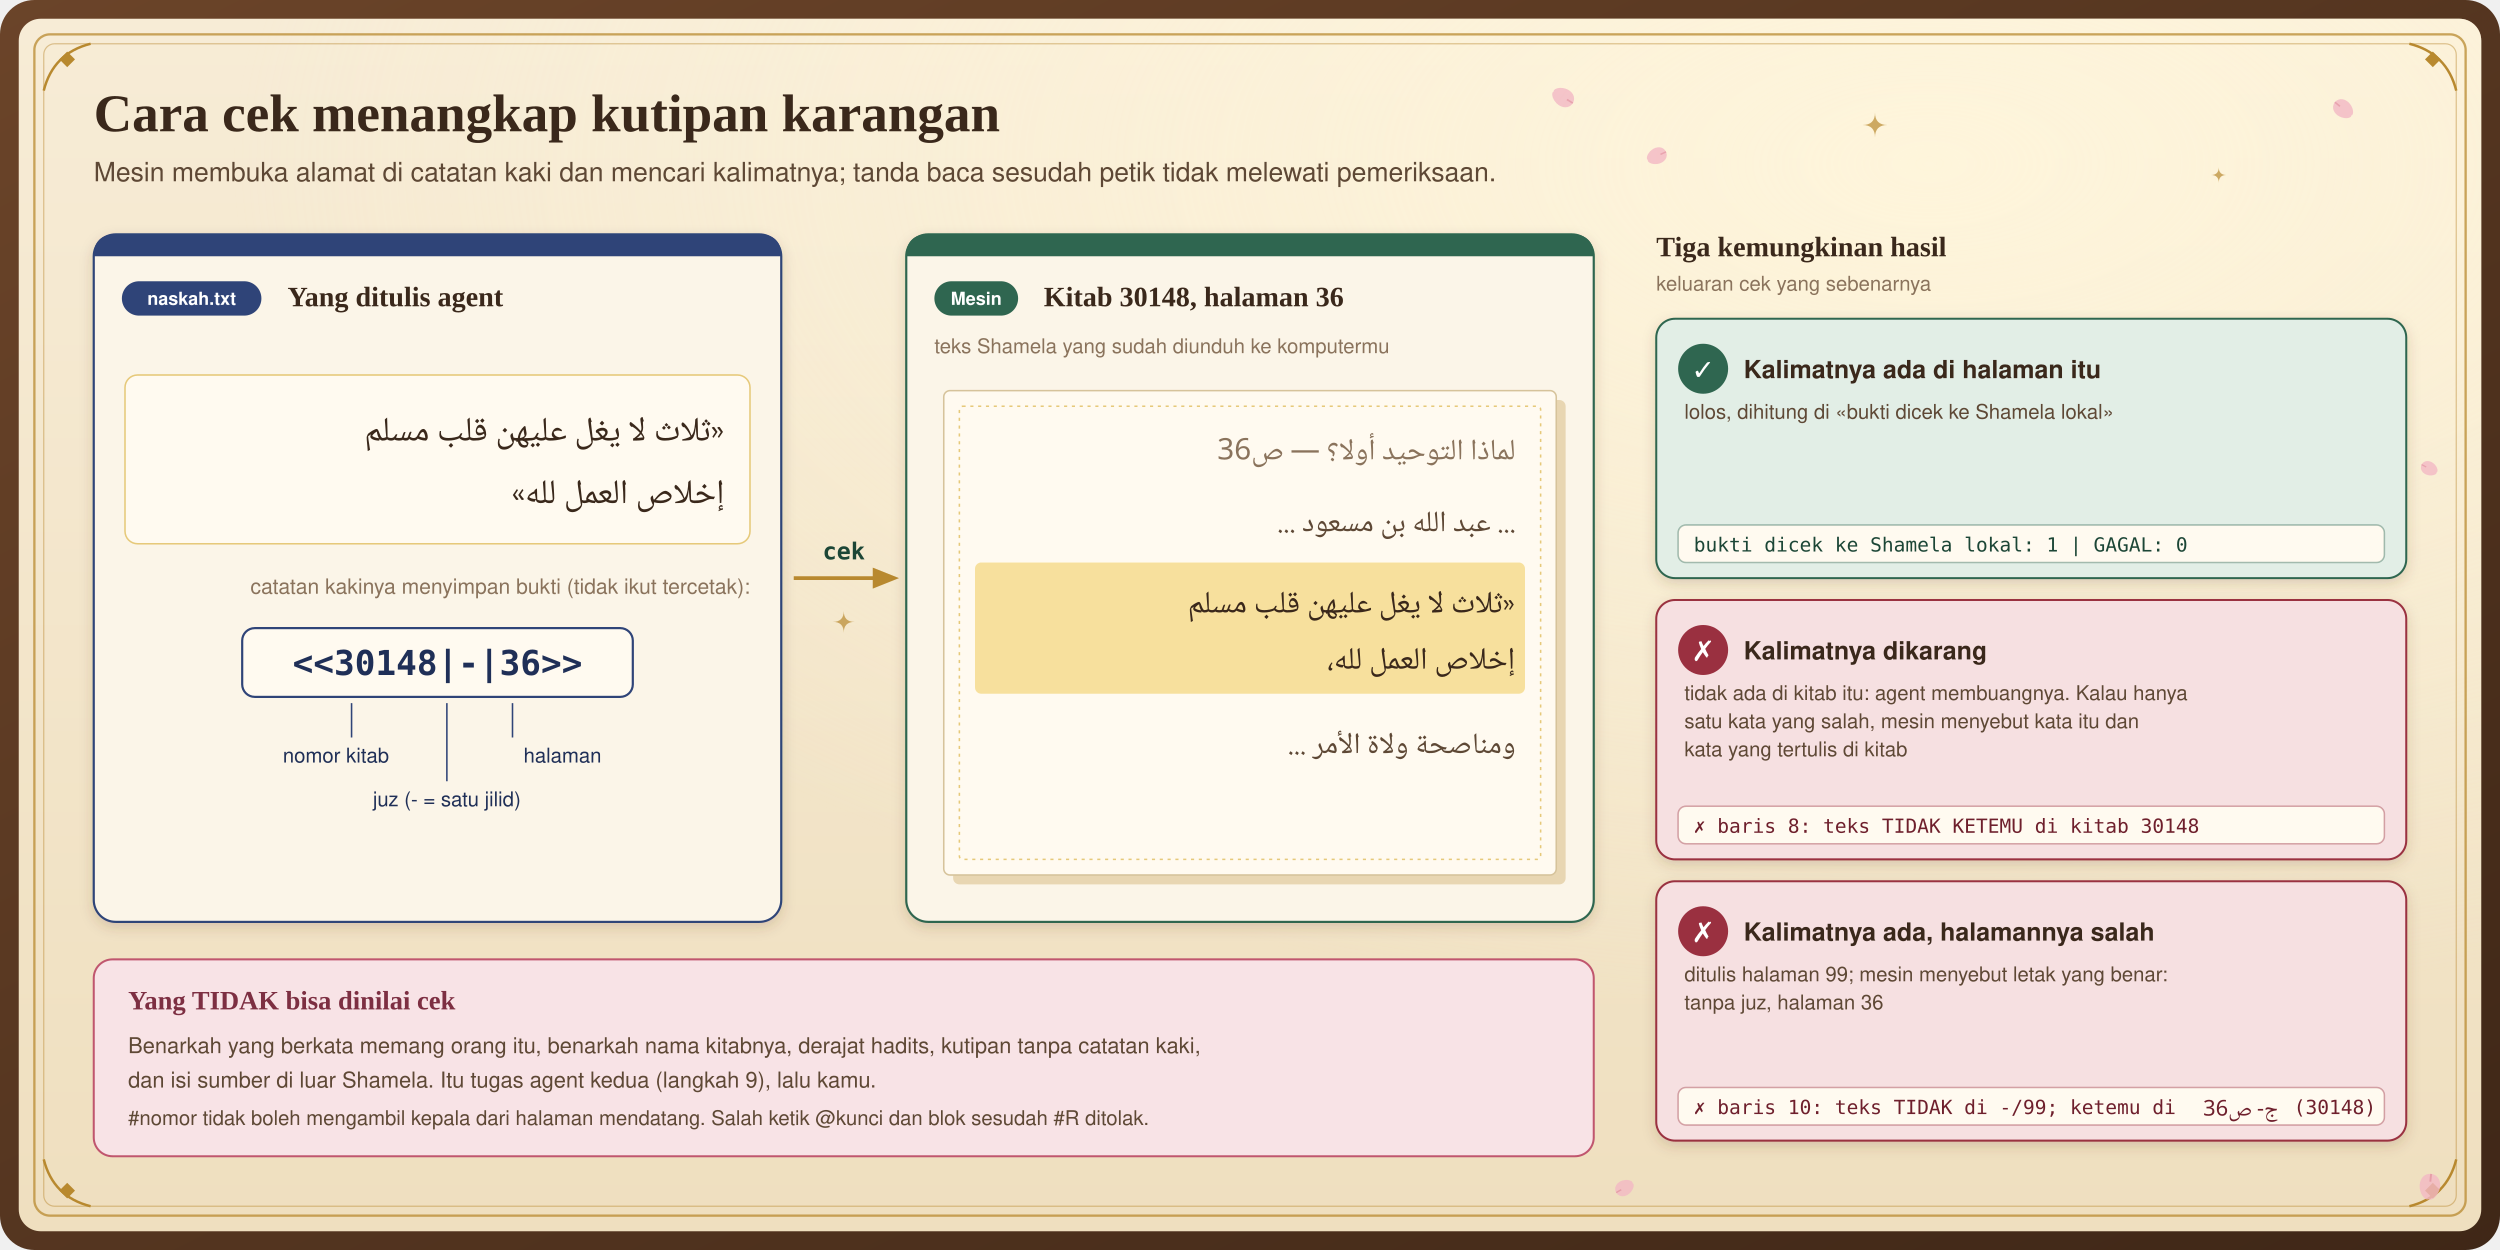
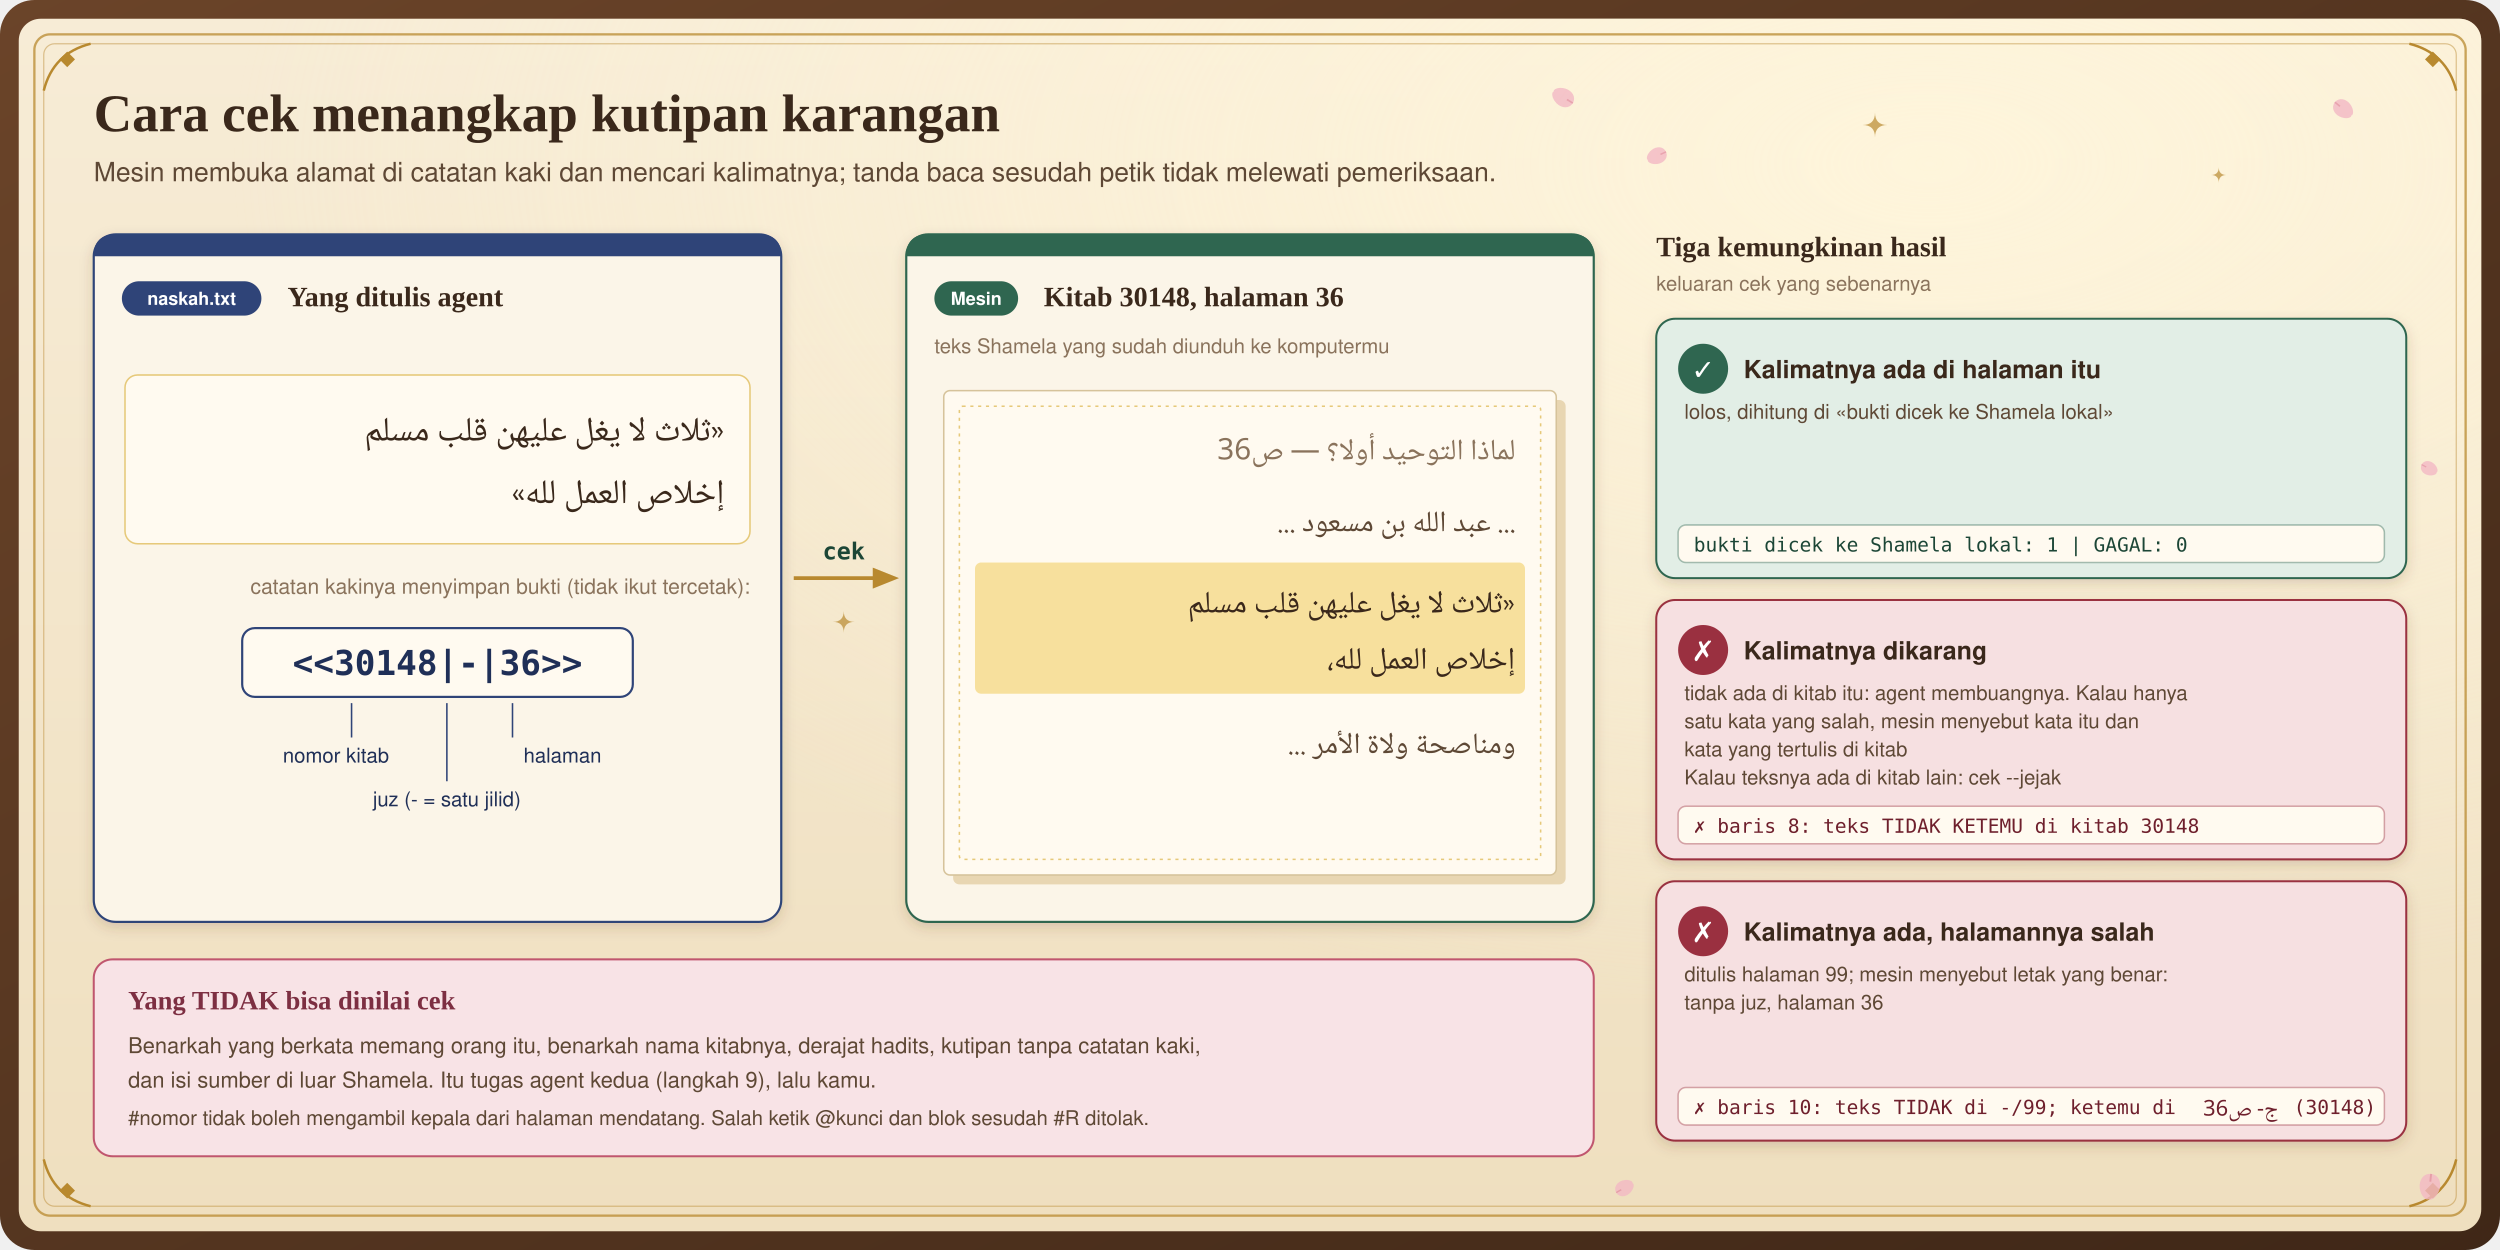
<svg xmlns="http://www.w3.org/2000/svg" viewBox="0 0 1600 800" width="1600" height="800" role="img" font-family="Segoe UI, Helvetica, Arial, sans-serif">
  <defs>
    <linearGradient id="kertas" x1="0" y1="0" x2="0" y2="1">
      <stop offset="0" stop-color="#f7ecd6" />
      <stop offset="1" stop-color="#efdfbf" />
    </linearGradient>
    <radialGradient id="sinar" cx="0.78" cy="0.12" r="0.7">
      <stop offset="0" stop-color="#fff6dc" stop-opacity="0.9" />
      <stop offset="1" stop-color="#fff6dc" stop-opacity="0" />
    </radialGradient>
    <linearGradient id="kayu" x1="0" y1="0" x2="1" y2="1">
      <stop offset="0" stop-color="#6b4429" />
      <stop offset="1" stop-color="#3f2717" />
    </linearGradient>
    <filter id="bayang" x="-5%" y="-5%" width="110%" height="120%">
      <feDropShadow dx="0" dy="3" stdDeviation="4" flood-color="#5a3a1e" flood-opacity="0.18" />
    </filter>
    <marker id="p" viewBox="0 0 10 10" refX="8" refY="5" markerWidth="7" markerHeight="7" orient="auto">
      <path d="M0 1L10 5L0 9z" fill="#8a735c" />
    </marker>
    <marker id="pm" viewBox="0 0 10 10" refX="8" refY="5" markerWidth="7" markerHeight="7" orient="auto">
      <path d="M0 1L10 5L0 9z" fill="#9a3040" />
    </marker>
    <marker id="pg" viewBox="0 0 10 10" refX="8" refY="5" markerWidth="7" markerHeight="7" orient="auto">
      <path d="M0 1L10 5L0 9z" fill="#b8892f" />
    </marker>
  </defs>
  <rect width="1600" height="800" rx="22" fill="url(#kayu)" />
  <rect x="12" y="12" width="1576" height="776" rx="14" fill="url(#kertas)" />
  <rect x="12" y="12" width="1576" height="776" rx="14" fill="url(#sinar)" />
  <rect x="22" y="22" width="1556" height="756" rx="10" fill="none" stroke="#b8892f" stroke-width="1.5" stroke-opacity="0.75" />
  <rect x="28" y="28" width="1544" height="744" rx="7" fill="none" stroke="#b8892f" stroke-width="0.8" stroke-opacity="0.45" />
  <path d="M28 58Q34 34 58 28" fill="none" stroke="#b8892f" stroke-width="1.6" />
  <path d="M38 38l5 -5l5 5l-5 5z" fill="#b8892f" />
  <path d="M1572 58Q1566 34 1542 28" fill="none" stroke="#b8892f" stroke-width="1.6" />
  <path d="M1562 38l-5 -5l-5 5l5 5z" fill="#b8892f" />
  <path d="M28 742Q34 766 58 772" fill="none" stroke="#b8892f" stroke-width="1.6" />
  <path d="M38 762l5 5l5 -5l-5 -5z" fill="#b8892f" />
  <path d="M1572 742Q1566 766 1542 772" fill="none" stroke="#b8892f" stroke-width="1.6" />
  <path d="M1562 762l-5 5l-5 -5l5 -5z" fill="#b8892f" />
  <text x="60" y="84" font-size="34" font-weight="700" font-family="Georgia, 'Times New Roman', serif" fill="#3a281b">Cara cek menangkap kutipan karangan</text>
  <text x="60" y="116" font-size="17" fill="#5e4835">Mesin membuka alamat di catatan kaki dan mencari kalimatnya; tanda baca sesudah petik tidak melewati pemeriksaan.</text>
  <rect x="60" y="150" width="440" height="440" rx="14" fill="#fbf5e8" stroke="#2f4478" stroke-width="1.4" filter="url(#bayang)" />
  <path d="M60 164Q60 150 74 150H486Q500 150 500 164Z" fill="#2f4478" />
  <rect x="78.0" y="180" width="89.3" height="22" rx="11.0" fill="#2f4478" />
  <text x="122.7" y="195.1" font-size="11.5" font-weight="700" fill="#fff" text-anchor="middle">naskah.txt</text>
  <text x="184" y="196" font-size="18" font-weight="700" font-family="Georgia, 'Times New Roman', serif" fill="#3a281b">Yang ditulis agent</text>
  <rect x="80" y="240" width="400" height="108" rx="8" fill="#fffaf0" stroke="#e6c97a" />
  <text x="464" y="282" font-size="22" font-weight="400" font-family="Traditional Arabic, Amiri, Noto Naskh Arabic, Segoe UI, sans-serif" direction="rtl" text-anchor="start" fill="#3a281b">«ثلاث لا يغل عليهن قلب مسلم</text>
  <text x="464" y="322" font-size="22" font-weight="400" font-family="Traditional Arabic, Amiri, Noto Naskh Arabic, Segoe UI, sans-serif" direction="rtl" text-anchor="start" fill="#3a281b">إخلاص العمل لله»</text>
  <text x="480" y="380" font-size="13.5" fill="#8a735c" text-anchor="end">catatan kakinya menyimpan bukti (tidak ikut tercetak):</text>
  <rect x="155" y="402" width="250" height="44" rx="8" fill="#fffaf0" stroke="#2f4478" stroke-width="1.4" />
  <text x="280" y="432" font-size="22" font-weight="700" font-family="Consolas, Menlo, monospace" text-anchor="middle" fill="#1f2f57">&lt;&lt;30148|-|36&gt;&gt;</text>
  <path d="M225 450V472" stroke="#2f4478" />
  <text x="215" y="488" font-size="13" fill="#1f2f57" text-anchor="middle">nomor kitab</text>
  <path d="M286 450V500" stroke="#2f4478" />
  <text x="286" y="516" font-size="13" fill="#1f2f57" text-anchor="middle">juz (- = satu jilid)</text>
  <path d="M328 450V472" stroke="#2f4478" />
  <text x="360" y="488" font-size="13" fill="#1f2f57" text-anchor="middle">halaman</text>
  <path d="M508 370.0H572" stroke="#b8892f" stroke-width="2.4" marker-end="url(#pg)" />
  <text x="540" y="358.0" font-size="15" font-weight="700" font-family="Consolas, Menlo, monospace" fill="#1c4636" text-anchor="middle">cek</text>
  <path d="M540 391.0Q540 398.0 547 398.0Q540 398.0 540 405.0Q540 398.0 533 398.0Q540 398.0 540 391.0Z" fill="#b8892f" opacity="0.7" />
  <rect x="580" y="150" width="440" height="440" rx="14" fill="#fbf5e8" stroke="#2f6650" stroke-width="1.4" filter="url(#bayang)" />
  <path d="M580 164Q580 150 594 150H1006Q1020 150 1020 164Z" fill="#2f6650" />
  <rect x="598.0" y="180" width="53.6" height="22" rx="11.0" fill="#2f6650" />
  <text x="624.8" y="195.1" font-size="11.5" font-weight="700" fill="#fff" text-anchor="middle">Mesin</text>
  <text x="668" y="196" font-size="18" font-weight="700" font-family="Georgia, 'Times New Roman', serif" fill="#3a281b">Kitab 30148, halaman 36</text>
  <text x="598" y="226" font-size="13" fill="#8a735c">teks Shamela yang sudah diunduh ke komputermu</text>
  <rect x="610" y="256" width="392" height="310" rx="4" fill="#e8d6b2" />
  <rect x="604" y="250" width="392" height="310" rx="4" fill="#fffaf0" stroke="#d6c39b" />
  <rect x="614" y="260" width="372" height="290" rx="2" fill="none" stroke="#e6c97a" stroke-dasharray="2 3" />
  <text x="970" y="294" font-size="19" font-weight="400" font-family="Traditional Arabic, Amiri, Noto Naskh Arabic, Segoe UI, sans-serif" direction="rtl" text-anchor="start" fill="#8a735c">لماذا التوحيد أولا؟ — ص36</text>
  <text x="970" y="340" font-size="19" font-weight="400" font-family="Traditional Arabic, Amiri, Noto Naskh Arabic, Segoe UI, sans-serif" direction="rtl" text-anchor="start" fill="#5e4835">... عبد الله بن مسعود ...</text>
  <rect x="624" y="360" width="352" height="84" rx="4" fill="#f6dc8e" opacity="0.85" />
  <text x="970" y="392" font-size="20" font-weight="400" font-family="Traditional Arabic, Amiri, Noto Naskh Arabic, Segoe UI, sans-serif" direction="rtl" text-anchor="start" fill="#3a281b">«ثلاث لا يغل عليهن قلب مسلم</text>
  <text x="970" y="428" font-size="20" font-weight="400" font-family="Traditional Arabic, Amiri, Noto Naskh Arabic, Segoe UI, sans-serif" direction="rtl" text-anchor="start" fill="#3a281b">إخلاص العمل لله،</text>
  <text x="970" y="482" font-size="19" font-weight="400" font-family="Traditional Arabic, Amiri, Noto Naskh Arabic, Segoe UI, sans-serif" direction="rtl" text-anchor="start" fill="#5e4835">ومناصحة ولاة الأمر ...</text>
  <text x="1060" y="164" font-size="18" font-weight="700" font-family="Georgia, 'Times New Roman', serif" fill="#3a281b">Tiga kemungkinan hasil</text>
  <text x="1060" y="186" font-size="13" fill="#8a735c">keluaran cek yang sebenarnya</text>
  <rect x="1060" y="204" width="480" height="166" rx="12" fill="#e2eee6" stroke="#2f6650" stroke-width="1.3" filter="url(#bayang)" />
  <circle cx="1090" cy="236" r="16" fill="#2f6650" />
  <text x="1090" y="243" font-size="18" font-weight="700" fill="#fff" text-anchor="middle">✓</text>
  <text x="1116" y="242" font-size="16" font-weight="700" fill="#3a281b">Kalimatnya ada di halaman itu</text>
  <text x="1078" y="268" font-size="13" fill="#5e4835">lolos, dihitung di «bukti dicek ke Shamela lokal»</text>
  <rect x="1074" y="336" width="452" height="24" rx="5" fill="#fffaf0" stroke="#2f6650" stroke-opacity="0.4" />
  <text x="1084" y="353" font-size="12.5" font-family="Consolas, Menlo, monospace" fill="#1c4636">bukti dicek ke Shamela lokal: 1 | GAGAL: 0</text>
  <rect x="1060" y="384" width="480" height="166" rx="12" fill="#f6e0e1" stroke="#9a3040" stroke-width="1.3" filter="url(#bayang)" />
  <circle cx="1090" cy="416" r="16" fill="#9a3040" />
  <text x="1090" y="423" font-size="18" font-weight="700" fill="#fff" text-anchor="middle">✗</text>
  <text x="1116" y="422" font-size="16" font-weight="700" fill="#3a281b">Kalimatnya dikarang</text>
  <text x="1078" y="448" font-size="13" fill="#5e4835">tidak ada di kitab itu: agent membuangnya. Kalau hanya</text>
  <text x="1078" y="466" font-size="13" fill="#5e4835">satu kata yang salah, mesin menyebut kata itu dan</text>
  <text x="1078" y="484" font-size="13" fill="#5e4835">kata yang tertulis di kitab</text>
+   <text x="1078" y="502" font-size="13" fill="#5e4835">Kalau teksnya ada di kitab lain: cek --jejak</text>
  <rect x="1074" y="516" width="452" height="24" rx="5" fill="#fffaf0" stroke="#9a3040" stroke-opacity="0.4" />
  <text x="1084" y="533" font-size="12.5" font-family="Consolas, Menlo, monospace" fill="#6e1f2c">✗ baris 8: teks TIDAK KETEMU di kitab 30148</text>
  <rect x="1060" y="564" width="480" height="166" rx="12" fill="#f6e0e1" stroke="#9a3040" stroke-width="1.3" filter="url(#bayang)" />
  <circle cx="1090" cy="596" r="16" fill="#9a3040" />
  <text x="1090" y="603" font-size="18" font-weight="700" fill="#fff" text-anchor="middle">✗</text>
  <text x="1116" y="602" font-size="16" font-weight="700" fill="#3a281b">Kalimatnya ada, halamannya salah</text>
  <text x="1078" y="628" font-size="13" fill="#5e4835">ditulis halaman 99; mesin menyebut letak yang benar:</text>
  <text x="1078" y="646" font-size="13" fill="#5e4835">tanpa juz, halaman 36</text>
  <rect x="1074" y="696" width="452" height="24" rx="5" fill="#fffaf0" stroke="#9a3040" stroke-opacity="0.4" />
  <text x="1084" y="713" font-size="12.5" font-family="Consolas, Menlo, monospace" fill="#6e1f2c">✗ baris 10: teks TIDAK di -/99; ketemu di</text>
  <text x="1410" y="714" font-size="14" font-family="Traditional Arabic, Amiri, Noto Naskh Arabic, Segoe UI, sans-serif" fill="#6e1f2c">ج- ص36</text>
  <text x="1468" y="713" font-size="12.5" font-family="Consolas, Menlo, monospace" fill="#6e1f2c">(30148)</text>
  <rect x="60" y="614" width="960" height="126" rx="12" fill="#f8e3e6" stroke="#c0566e" stroke-width="1.3" />
  <text x="82" y="646" font-size="17" font-weight="700" font-family="Georgia, 'Times New Roman', serif" fill="#7d2f42">Yang TIDAK bisa dinilai cek</text>
  <text x="82" y="674" font-size="14" fill="#5e4835">Benarkah yang berkata memang orang itu, benarkah nama kitabnya, derajat hadits, kutipan tanpa catatan kaki,</text>
  <text x="82" y="696" font-size="14" fill="#5e4835">dan isi sumber di luar Shamela. Itu tugas agent kedua (langkah 9), lalu kamu.</text>
  <text x="82" y="720" font-size="13" fill="#5e4835">#nomor tidak boleh mengambil kepala dari halaman mendatang. Salah ketik @kunci dan blok sesudah #R ditolak.</text>
  <g transform="translate(1000 62) rotate(121) scale(1.10)" opacity="0.8">
    <path d="M0 -7C4 -7 6 -3 5 1C4 5 1 7 0 6C-1 7 -4 5 -5 1C-6 -3 -4 -7 0 -7Z" fill="#f2b8c4" />
    <path d="M0 -7L0 -3" stroke="#e48fa3" stroke-width="1" />
  </g>
  <g transform="translate(1060 100) rotate(66) scale(0.98)" opacity="0.8">
    <path d="M0 -7C4 -7 6 -3 5 1C4 5 1 7 0 6C-1 7 -4 5 -5 1C-6 -3 -4 -7 0 -7Z" fill="#f2b8c4" />
    <path d="M0 -7L0 -3" stroke="#e48fa3" stroke-width="1" />
  </g>
  <g transform="translate(1500 70) rotate(309) scale(1.04)" opacity="0.8">
    <path d="M0 -7C4 -7 6 -3 5 1C4 5 1 7 0 6C-1 7 -4 5 -5 1C-6 -3 -4 -7 0 -7Z" fill="#f2b8c4" />
    <path d="M0 -7L0 -3" stroke="#e48fa3" stroke-width="1" />
  </g>
  <g transform="translate(1555 300) rotate(297) scale(0.83)" opacity="0.8">
    <path d="M0 -7C4 -7 6 -3 5 1C4 5 1 7 0 6C-1 7 -4 5 -5 1C-6 -3 -4 -7 0 -7Z" fill="#f2b8c4" />
    <path d="M0 -7L0 -3" stroke="#e48fa3" stroke-width="1" />
  </g>
  <g transform="translate(1555 760) rotate(6) scale(1.25)" opacity="0.8">
    <path d="M0 -7C4 -7 6 -3 5 1C4 5 1 7 0 6C-1 7 -4 5 -5 1C-6 -3 -4 -7 0 -7Z" fill="#f2b8c4" />
    <path d="M0 -7L0 -3" stroke="#e48fa3" stroke-width="1" />
  </g>
  <g transform="translate(1040 760) rotate(240) scale(0.93)" opacity="0.8">
    <path d="M0 -7C4 -7 6 -3 5 1C4 5 1 7 0 6C-1 7 -4 5 -5 1C-6 -3 -4 -7 0 -7Z" fill="#f2b8c4" />
    <path d="M0 -7L0 -3" stroke="#e48fa3" stroke-width="1" />
  </g>
  <path d="M1200 72Q1200 80 1208 80Q1200 80 1200 88Q1200 80 1192 80Q1200 80 1200 72Z" fill="#b8892f" opacity="0.7" />
  <path d="M1420 107Q1420 112 1425 112Q1420 112 1420 117Q1420 112 1415 112Q1420 112 1420 107Z" fill="#b8892f" opacity="0.7" />
</svg>
